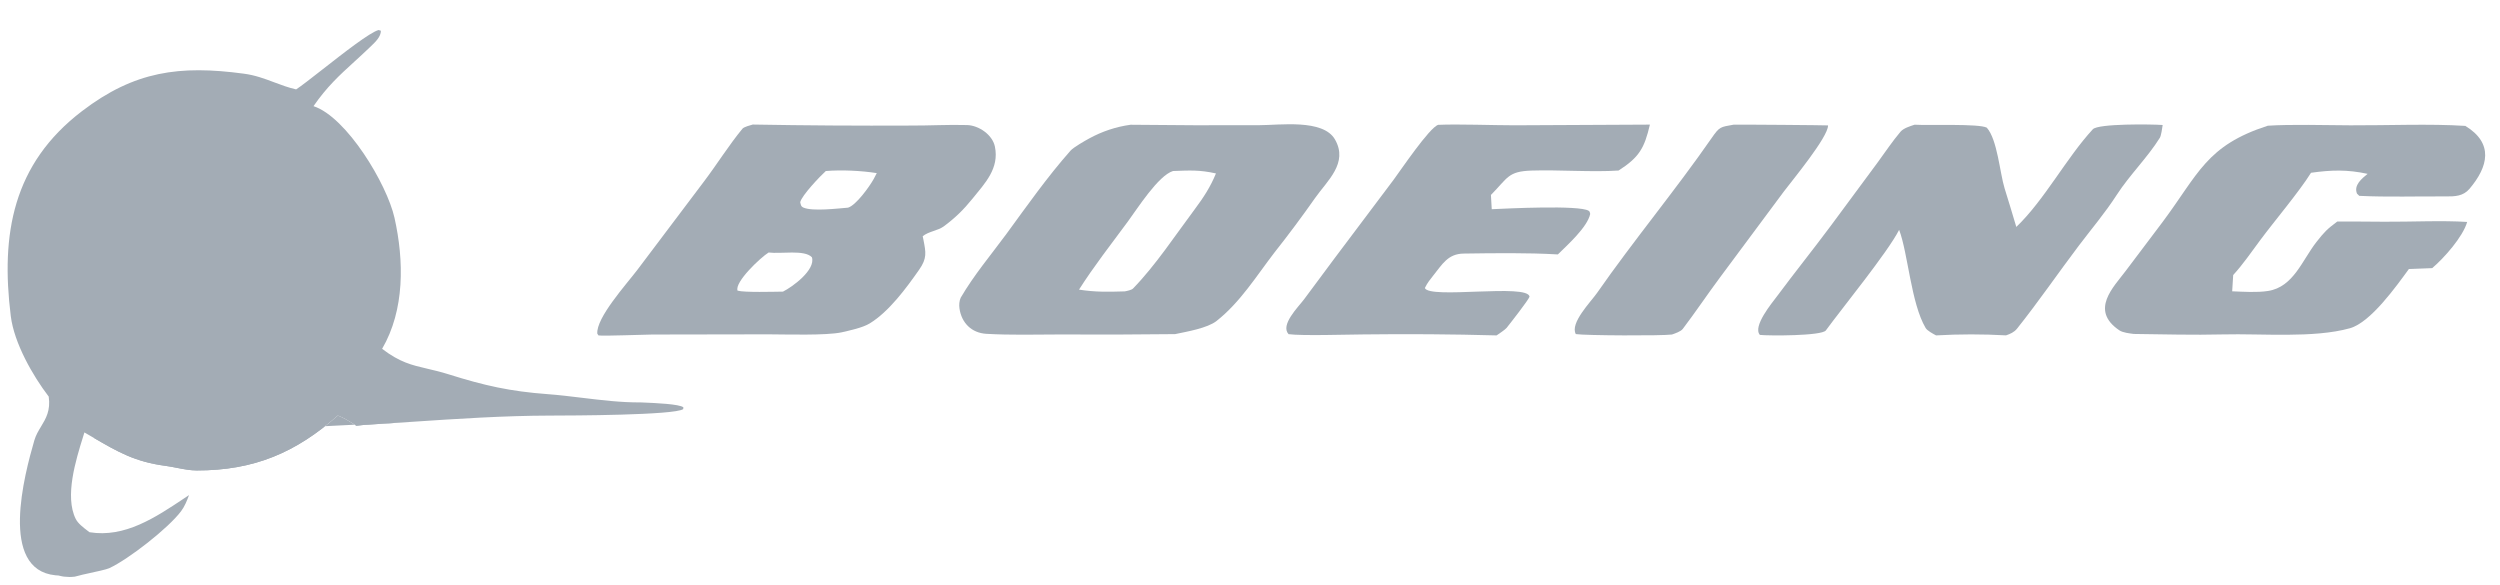
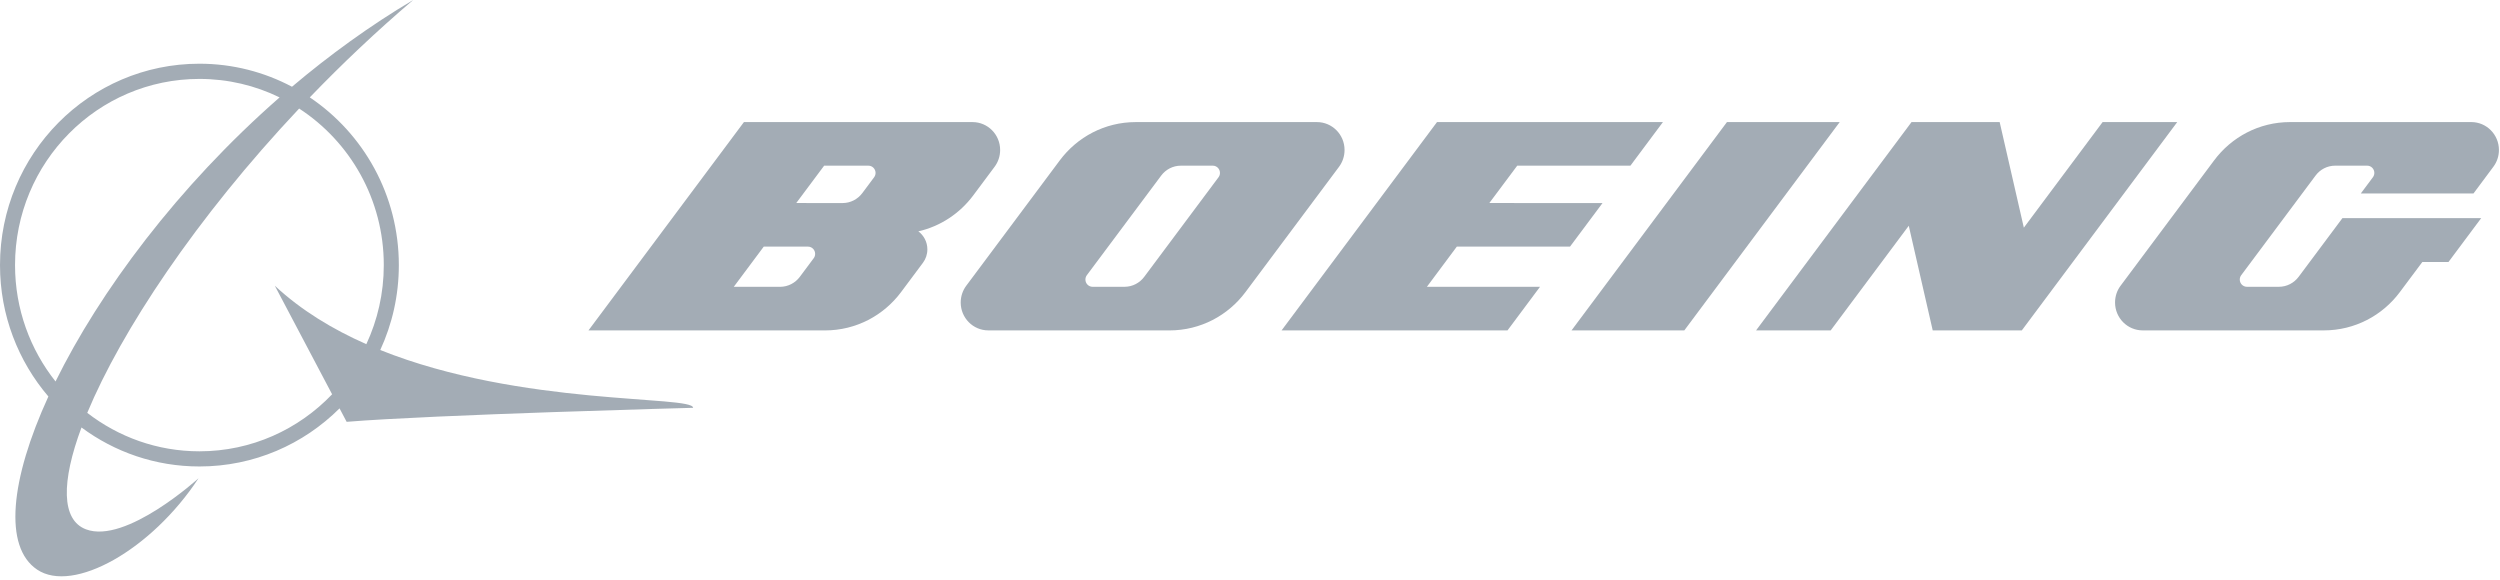
- <svg xmlns="http://www.w3.org/2000/svg" width="214" height="50" viewBox="0 0 214 50" fill="none">
-   <path d="M64.434 10.661C68.942 10.741 73.45 10.77 77.958 10.748C79.568 10.756 81.186 10.657 82.787 10.705C83.783 10.735 84.953 11.53 85.164 12.549C85.55 14.416 84.321 15.674 83.257 16.993C82.495 17.937 81.755 18.666 80.774 19.386C80.284 19.745 79.461 19.816 78.983 20.224C78.983 20.223 79.048 20.526 79.051 20.548C79.254 21.603 79.368 22.103 78.683 23.082C77.576 24.664 76.089 26.691 74.433 27.693C73.828 28.058 72.735 28.287 72.051 28.446C70.729 28.734 67.24 28.622 65.754 28.618L55.835 28.636C55.019 28.641 51.731 28.777 51.234 28.714L51.13 28.565C51.014 27.215 53.617 24.334 54.534 23.131L60.275 15.517C61.368 14.072 62.397 12.419 63.556 11.015C63.682 10.863 64.219 10.722 64.434 10.661ZM67.021 24.963C67.841 24.556 69.83 23.099 69.501 22.025C68.87 21.346 66.844 21.752 65.794 21.614C65.105 22.04 62.869 24.143 63.135 24.88C63.728 25.048 66.254 24.971 67.021 24.963ZM72.59 17.776C73.279 17.577 74.437 15.959 74.79 15.319C74.88 15.154 74.968 14.987 75.051 14.819C73.736 14.609 72.035 14.529 70.69 14.64C70.222 15.058 68.612 16.749 68.499 17.31C68.551 17.521 68.549 17.673 68.782 17.773C69.564 18.109 71.727 17.843 72.59 17.776Z" fill="#A3ACB5" />
-   <path d="M96.776 10.679C100.446 10.723 104.116 10.735 107.785 10.716C109.527 10.717 113.253 10.167 114.272 11.935C115.436 13.956 113.615 15.461 112.567 16.956C111.47 18.52 110.283 20.114 109.091 21.619C107.536 23.641 106.165 25.876 104.138 27.474C103.352 28.094 101.58 28.39 100.589 28.6C97.277 28.64 93.964 28.65 90.652 28.631C88.598 28.64 86.482 28.693 84.437 28.576C83.163 28.503 82.307 27.636 82.131 26.403C82.089 26.108 82.111 25.76 82.236 25.484C83.377 23.532 84.805 21.848 86.148 20.026C87.915 17.611 89.657 15.131 91.642 12.89C91.887 12.613 92.888 12.041 93.231 11.854C94.344 11.247 95.522 10.851 96.776 10.679ZM92.363 24.792C93.764 25.012 94.867 24.984 96.276 24.942C96.456 24.91 96.858 24.829 96.985 24.699C98.911 22.722 100.595 20.151 102.252 17.937C103.04 16.884 103.622 15.982 104.085 14.846C102.651 14.53 101.859 14.588 100.409 14.639C99.147 15.029 97.358 17.862 96.551 18.954C95.15 20.853 93.624 22.807 92.363 24.792Z" fill="#A3ACB5" />
-   <path d="M194.122 10.762C196.007 10.631 199.219 10.717 201.198 10.727C204.271 10.743 208.032 10.58 211.031 10.777C213.479 12.272 212.995 14.264 211.392 16.16C210.852 16.798 210.142 16.82 209.363 16.814C206.9 16.797 204.416 16.883 201.955 16.765C201.955 16.765 201.778 16.593 201.76 16.576C201.457 15.853 202.178 15.28 202.667 14.882C200.93 14.505 199.567 14.545 197.823 14.79C196.815 16.407 194.672 18.945 193.489 20.538C192.758 21.521 191.982 22.653 191.161 23.543L191.075 24.936C192.03 24.973 193.195 25.054 194.142 24.907C196.326 24.57 197.07 22.259 198.297 20.703C198.973 19.845 199.179 19.63 200.067 18.965C201.411 18.961 202.756 18.967 204.099 18.98C206.292 18.996 209.079 18.857 211.189 18.999C210.825 20.273 209.212 22.089 208.196 22.952C207.531 22.973 206.865 22.999 206.2 23.029C205.119 24.506 202.932 27.599 201.152 28.098C198.063 28.963 193.574 28.544 190.313 28.626C187.698 28.691 185.25 28.616 182.651 28.586C182.296 28.539 181.723 28.481 181.419 28.277C178.851 26.551 180.938 24.557 181.953 23.199L185.116 19.005C188.209 14.859 188.861 12.459 194.122 10.762Z" fill="#A3ACB5" />
-   <path d="M172.596 19.426C175.016 17.107 176.89 13.504 179.147 11.064C179.604 10.57 184.185 10.63 185.124 10.7C185.094 10.92 184.993 11.632 184.881 11.797C183.843 13.463 182.281 15.004 181.228 16.63C180.169 18.266 179.08 19.53 177.935 21.044C176.165 23.387 174.49 25.837 172.654 28.137C172.412 28.441 172.071 28.585 171.717 28.707C169.722 28.595 167.721 28.596 165.726 28.71C165.466 28.571 164.973 28.312 164.833 28.074C163.58 25.953 163.33 21.689 162.566 19.674C161.6 21.58 157.695 26.365 156.293 28.284C155.944 28.761 151.414 28.75 150.648 28.669C149.999 27.942 151.696 25.921 152.119 25.351C153.622 23.329 155.213 21.348 156.717 19.327L160.712 13.925C161.35 13.057 161.984 12.1 162.679 11.281C162.944 10.969 163.49 10.808 163.888 10.675C165.087 10.75 169.403 10.568 170.07 10.929C170.975 11.948 171.181 14.767 171.591 16.115C171.924 17.21 172.28 18.327 172.596 19.426Z" fill="#A3ACB5" />
-   <path d="M123.109 10.686C124.862 10.61 127.811 10.725 129.664 10.725L141.231 10.667C140.763 12.676 140.32 13.462 138.551 14.597C136.322 14.75 133.392 14.523 131.097 14.601C129.071 14.671 129.085 15.21 127.624 16.687L127.693 17.908C128.944 17.85 135.183 17.537 135.988 18.042C136.098 18.111 136.092 18.199 136.121 18.318C135.883 19.44 134.183 20.962 133.352 21.779C130.692 21.627 127.954 21.669 125.29 21.706C123.938 21.724 123.456 22.631 122.703 23.564C122.398 23.953 122.188 24.201 121.968 24.653C122.345 25.623 130.787 24.253 130.929 25.395C130.841 25.68 129.265 27.693 128.958 28.075C128.849 28.21 128.289 28.593 128.109 28.711C124.304 28.607 120.497 28.579 116.691 28.627C115.323 28.635 111.451 28.761 110.3 28.604C109.58 27.811 111.107 26.312 111.627 25.623L114.224 22.129L119.297 15.382C119.85 14.641 122.365 10.907 123.109 10.686Z" fill="#A3ACB5" />
-   <path d="M148.384 10.674C149.049 10.653 156.442 10.717 156.48 10.735C156.508 11.716 153.379 15.486 152.701 16.389L147.243 23.733C146.176 25.166 145.127 26.73 144.045 28.155C143.877 28.376 143.385 28.544 143.119 28.635C142.32 28.752 135.689 28.727 134.89 28.598C134.367 27.657 136.18 25.833 136.709 25.073C139.853 20.559 143.395 16.318 146.527 11.802C147.196 10.838 147.259 10.876 148.384 10.674Z" fill="#A3ACB5" />
-   <path fill-rule="evenodd" clip-rule="evenodd" d="M8.018 37.475C10.091 38.682 11.563 39.539 14.203 39.882C14.509 39.923 14.824 39.985 15.141 40.047C15.71 40.158 16.288 40.271 16.842 40.271C21.756 40.272 25.325 38.741 28.915 35.572C29.404 35.746 29.851 36.03 30.292 36.31C30.364 36.355 30.435 36.4 30.507 36.445C30.892 36.388 31.298 36.363 31.688 36.339C32.864 36.267 34.037 36.189 35.208 36.111" fill="#A3ACB5" />
-   <path fill-rule="evenodd" clip-rule="evenodd" d="M9.058 35.584C8.87 35.459 8.523 35.306 8.244 35.184C8.166 35.149 8.093 35.117 8.031 35.088C8.279 34.359 8.893 33.2 9.346 32.347C9.354 32.331 9.366 32.308 9.375 32.292C9.384 32.275 9.393 32.258 9.402 32.241C9.46 32.132 9.514 32.029 9.564 31.933C11.794 27.712 14.356 23.674 17.226 19.859C17.855 19.031 18.581 18.16 19.297 17.302C19.729 16.783 20.158 16.269 20.558 15.773L20.688 15.612C20.865 15.392 21.043 15.171 21.222 14.951C22.473 13.407 23.765 11.861 25.21 10.522C25.258 10.524 25.306 10.529 25.354 10.535C26.439 10.68 28.541 13.157 29.251 14.073C32.029 17.659 32.575 21.627 32.031 25.952C31.415 30.839 29.216 29.028 27.26 27.417C26.427 26.731 25.638 26.081 25.034 26.001C24.593 26.801 25.598 28.521 26.526 30.108C27.181 31.229 27.798 32.284 27.836 32.9C27.971 35.082 22.61 37.407 20.892 37.64C16.328 38.425 12.865 38.113 9.058 35.584ZM6.878 29.631C6.799 29.786 6.726 29.928 6.658 30.062C6.261 30.836 6.006 31.333 5.627 32.295C5.299 31.716 4.954 31.185 4.619 30.667C3.571 29.049 2.613 27.572 2.536 25.239C2.371 21.824 2.282 19.61 3.953 16.541C6.819 11.276 10.156 8.717 16.185 8.29C17.488 8.134 22.483 8.31 23.079 9.547C23.066 9.943 22.37 10.52 21.871 10.934C21.741 11.042 21.625 11.138 21.537 11.218C20.837 11.862 20.154 12.524 19.489 13.203C15.602 17.15 12.105 21.462 9.043 26.078C8.655 26.662 8.286 27.291 7.912 27.927C7.575 28.499 7.236 29.077 6.878 29.631Z" fill="#A3ACB5" />
-   <path fill-rule="evenodd" clip-rule="evenodd" d="M27.836 32.9C27.798 32.284 27.181 31.229 26.526 30.108C25.598 28.521 24.593 26.801 25.034 26.001C25.638 26.081 26.427 26.731 27.26 27.417C29.216 29.028 31.415 30.839 32.031 25.952C32.575 21.627 32.029 17.659 29.251 14.073C28.541 13.157 26.439 10.68 25.354 10.535C25.306 10.529 25.258 10.524 25.21 10.522C23.765 11.861 22.473 13.407 21.222 14.951C21.043 15.171 20.865 15.392 20.688 15.612L20.558 15.773C20.158 16.269 19.729 16.783 19.297 17.302C18.581 18.16 17.855 19.031 17.226 19.859C14.356 23.674 11.794 27.712 9.564 31.933C9.514 32.029 9.46 32.132 9.402 32.241C9.393 32.258 9.384 32.275 9.375 32.292C9.365 32.31 9.355 32.328 9.346 32.347C8.893 33.2 8.279 34.359 8.031 35.088C8.093 35.117 8.166 35.149 8.244 35.184C8.523 35.306 8.87 35.459 9.058 35.584C12.865 38.113 16.328 38.425 20.892 37.64C22.61 37.407 27.971 35.082 27.836 32.9Z" fill="#A3ACB5" />
-   <path fill-rule="evenodd" clip-rule="evenodd" d="M8.244 35.184C8.523 35.306 8.87 35.459 9.058 35.584C12.865 38.113 16.328 38.425 20.892 37.64C22.61 37.407 27.971 35.082 27.836 32.9C27.798 32.284 27.181 31.229 26.526 30.108C25.598 28.521 24.593 26.801 25.034 26.001C25.638 26.081 26.427 26.731 27.26 27.417C29.216 29.028 31.415 30.839 32.031 25.952C32.575 21.627 32.029 17.659 29.251 14.073C28.541 13.157 26.439 10.68 25.354 10.535C25.306 10.529 25.258 10.524 25.21 10.522C23.765 11.861 22.473 13.407 21.222 14.951C21.043 15.171 20.865 15.392 20.688 15.612L20.558 15.773C20.158 16.269 19.729 16.783 19.297 17.302C18.581 18.16 17.855 19.031 17.226 19.859C14.356 23.674 11.794 27.712 9.564 31.933C9.514 32.029 9.46 32.132 9.402 32.241L9.375 32.292L9.346 32.347C8.893 33.2 8.279 34.359 8.031 35.088C8.093 35.117 8.166 35.149 8.244 35.184ZM6.658 30.062C6.726 29.928 6.799 29.786 6.878 29.631C7.236 29.077 7.575 28.499 7.912 27.927C8.286 27.291 8.655 26.662 9.043 26.078C12.105 21.462 15.602 17.15 19.489 13.203C20.154 12.524 20.837 11.862 21.537 11.218C21.625 11.138 21.741 11.042 21.871 10.934C22.37 10.52 23.066 9.943 23.079 9.547C22.483 8.31 17.488 8.134 16.185 8.29C10.156 8.717 6.819 11.276 3.953 16.541C2.282 19.61 2.371 21.824 2.536 25.239C2.613 27.572 3.571 29.049 4.619 30.667C4.954 31.185 5.299 31.716 5.627 32.295C6.006 31.333 6.261 30.836 6.658 30.062Z" fill="#A3ACB5" />
-   <path fill-rule="evenodd" clip-rule="evenodd" d="M8.244 35.184C8.523 35.306 8.87 35.459 9.058 35.584C12.865 38.113 16.328 38.425 20.892 37.64C22.61 37.407 27.971 35.082 27.836 32.9C27.798 32.284 27.181 31.229 26.526 30.108C25.598 28.521 24.593 26.801 25.034 26.001C25.638 26.081 26.427 26.731 27.26 27.417C29.216 29.028 31.415 30.839 32.031 25.952C32.575 21.627 32.029 17.659 29.251 14.073C28.541 13.157 26.439 10.68 25.354 10.535C25.306 10.529 25.258 10.524 25.21 10.522C23.765 11.861 22.473 13.407 21.222 14.951C21.043 15.171 20.865 15.392 20.688 15.612L20.558 15.773C20.158 16.269 19.729 16.783 19.297 17.302C18.581 18.16 17.855 19.031 17.226 19.859C14.356 23.674 11.794 27.712 9.564 31.933C9.514 32.029 9.46 32.132 9.402 32.241L9.375 32.292L9.346 32.347C8.893 33.2 8.279 34.359 8.031 35.088C8.093 35.117 8.166 35.149 8.244 35.184ZM6.658 30.062C6.726 29.928 6.799 29.786 6.878 29.631C7.236 29.077 7.575 28.499 7.912 27.927C8.286 27.291 8.655 26.662 9.043 26.078C12.105 21.462 15.602 17.15 19.489 13.203C20.154 12.524 20.837 11.862 21.537 11.218C21.625 11.138 21.741 11.042 21.871 10.934C22.37 10.52 23.066 9.943 23.079 9.547C22.483 8.31 17.488 8.134 16.185 8.29C10.156 8.717 6.819 11.276 3.953 16.541C2.282 19.61 2.371 21.824 2.536 25.239C2.613 27.572 3.571 29.049 4.619 30.667C4.954 31.185 5.299 31.716 5.627 32.295C6.006 31.333 6.261 30.836 6.658 30.062Z" fill="#A3ACB5" />
-   <path fill-rule="evenodd" clip-rule="evenodd" d="M8.244 35.184C8.523 35.306 8.87 35.459 9.058 35.584C12.865 38.113 16.328 38.425 20.892 37.64C22.61 37.407 27.971 35.082 27.836 32.9C27.798 32.284 27.181 31.229 26.526 30.108C25.598 28.521 24.593 26.801 25.034 26.001C25.638 26.081 26.427 26.731 27.26 27.417C29.216 29.028 31.415 30.839 32.031 25.952C32.575 21.627 32.029 17.659 29.251 14.073C28.541 13.157 26.439 10.68 25.354 10.535C25.306 10.529 25.258 10.524 25.21 10.522C23.765 11.861 22.473 13.407 21.222 14.951C21.043 15.171 20.865 15.392 20.688 15.612L20.558 15.773C20.158 16.269 19.729 16.783 19.297 17.302C18.581 18.16 17.855 19.031 17.226 19.859C14.356 23.674 11.794 27.712 9.564 31.933C9.514 32.029 9.46 32.132 9.402 32.241L9.375 32.292L9.346 32.347C8.893 33.2 8.279 34.359 8.031 35.088C8.093 35.117 8.166 35.149 8.244 35.184ZM6.658 30.062C6.726 29.928 6.799 29.786 6.878 29.631C7.236 29.077 7.575 28.499 7.912 27.927C8.286 27.291 8.655 26.662 9.043 26.078C12.105 21.462 15.602 17.15 19.489 13.203C20.154 12.524 20.837 11.862 21.537 11.218C21.625 11.138 21.741 11.042 21.871 10.934C22.37 10.52 23.066 9.943 23.079 9.547C22.483 8.31 17.488 8.134 16.185 8.29C10.156 8.717 6.819 11.276 3.953 16.541C2.282 19.61 2.371 21.824 2.536 25.239C2.613 27.572 3.571 29.049 4.619 30.667C4.954 31.185 5.299 31.716 5.627 32.295C6.006 31.333 6.261 30.836 6.658 30.062Z" fill="#A3ACB5" />
-   <path fill-rule="evenodd" clip-rule="evenodd" d="M8.244 35.184C8.523 35.306 8.87 35.459 9.058 35.584C12.865 38.113 16.328 38.425 20.892 37.64C22.61 37.407 27.971 35.082 27.836 32.9C27.798 32.284 27.181 31.229 26.526 30.108C25.598 28.521 24.593 26.801 25.034 26.001C25.638 26.081 26.427 26.731 27.26 27.417C29.216 29.028 31.415 30.839 32.031 25.952C32.575 21.627 32.029 17.659 29.251 14.073C28.541 13.157 26.439 10.68 25.354 10.535C25.306 10.529 25.258 10.524 25.21 10.522C23.765 11.861 22.473 13.407 21.222 14.951C21.043 15.171 20.865 15.392 20.688 15.612L20.558 15.773C20.158 16.269 19.729 16.783 19.297 17.302C18.581 18.16 17.855 19.031 17.226 19.859C14.356 23.674 11.794 27.712 9.564 31.933C9.514 32.029 9.46 32.132 9.402 32.241L9.375 32.292L9.346 32.347C8.893 33.2 8.279 34.359 8.031 35.088C8.093 35.117 8.166 35.149 8.244 35.184ZM6.658 30.062C6.726 29.928 6.799 29.786 6.878 29.631C7.236 29.077 7.575 28.499 7.912 27.927C8.286 27.291 8.655 26.662 9.043 26.078C12.105 21.462 15.602 17.15 19.489 13.203C20.154 12.524 20.837 11.862 21.537 11.218C21.625 11.138 21.741 11.042 21.871 10.934C22.37 10.52 23.066 9.943 23.079 9.547C22.483 8.31 17.488 8.134 16.185 8.29C10.156 8.717 6.819 11.276 3.953 16.541C2.282 19.61 2.371 21.824 2.536 25.239C2.613 27.572 3.571 29.049 4.619 30.667C4.954 31.185 5.299 31.716 5.627 32.295C6.006 31.333 6.261 30.836 6.658 30.062Z" fill="#A3ACB5" />
-   <path d="M14.203 39.882C11.563 39.539 10.091 38.682 8.018 37.475C7.764 37.327 7.501 37.174 7.226 37.016C7.193 37.123 7.159 37.234 7.123 37.348C6.487 39.392 5.523 42.493 6.482 44.419C6.676 44.809 7.128 45.152 7.508 45.441C7.56 45.48 7.613 45.52 7.661 45.558C10.683 46.05 13.301 44.302 15.792 42.639C15.922 42.552 16.052 42.466 16.181 42.38C16 42.866 15.815 43.34 15.501 43.759C14.421 45.204 11.002 47.878 9.338 48.643C9.114 48.745 8.227 48.938 7.569 49.081C7.162 49.17 6.842 49.239 6.822 49.256C6.71 49.288 6.493 49.344 6.397 49.362C6.273 49.385 5.956 49.39 5.956 49.39L5.505 49.362C5.404 49.362 4.997 49.262 4.997 49.262C4.925 49.258 4.842 49.255 4.748 49.245C-0.108 48.773 2.101 40.601 2.938 37.699C3.068 37.251 3.291 36.882 3.514 36.512C3.927 35.828 4.342 35.141 4.17 33.947C2.804 32.165 1.209 29.367 0.923 27.061C0.053 20.045 1.09 14.037 7.023 9.51C11.508 6.086 15.371 5.567 20.86 6.305C21.833 6.431 22.646 6.736 23.461 7.042C24.066 7.27 24.673 7.498 25.348 7.653C25.773 7.377 26.615 6.718 27.582 5.963C29.413 4.53 31.69 2.75 32.413 2.569L32.606 2.634C32.601 3.142 32.155 3.57 31.775 3.936L31.721 3.988C31.22 4.471 30.755 4.896 30.314 5.298C29.05 6.451 27.983 7.425 26.836 9.087C29.672 10.013 33.124 15.761 33.769 18.645C34.59 22.319 34.654 26.525 32.709 29.859C34.217 31.013 35.247 31.252 36.568 31.559C37.12 31.688 37.722 31.827 38.431 32.051C41.483 33.011 43.667 33.5 46.867 33.738C47.832 33.81 48.819 33.93 49.813 34.05C51.486 34.253 53.183 34.459 54.846 34.446C54.916 34.449 55.011 34.453 55.125 34.458C56.037 34.496 58.179 34.585 58.498 34.868L58.483 35.019C57.754 35.549 48.769 35.57 47.171 35.574L47.094 35.574C43.115 35.584 39.168 35.847 35.208 36.111C34.037 36.189 32.864 36.267 31.688 36.339C31.298 36.363 30.892 36.388 30.507 36.445C30.435 36.4 30.364 36.355 30.292 36.31C29.851 36.03 29.404 35.746 28.915 35.572C25.325 38.741 21.756 40.272 16.842 40.271C16.288 40.271 15.71 40.158 15.141 40.047C14.824 39.985 14.509 39.923 14.203 39.882ZM9.058 35.584C8.87 35.459 8.523 35.306 8.244 35.184C8.166 35.149 8.093 35.117 8.031 35.088C8.279 34.359 8.893 33.2 9.346 32.347L9.375 32.292L9.402 32.241C9.46 32.132 9.514 32.029 9.564 31.933C11.794 27.712 14.356 23.674 17.226 19.859C17.855 19.031 18.581 18.16 19.297 17.302C19.729 16.783 20.158 16.269 20.558 15.773L20.688 15.612C20.865 15.392 21.043 15.171 21.222 14.951C22.473 13.407 23.765 11.861 25.21 10.522C25.258 10.524 25.306 10.529 25.354 10.535C26.439 10.68 28.541 13.157 29.251 14.073C32.029 17.659 32.575 21.627 32.031 25.952C31.415 30.839 29.216 29.028 27.26 27.417C26.427 26.731 25.638 26.081 25.034 26.001C24.593 26.801 25.598 28.521 26.526 30.108C27.181 31.229 27.798 32.284 27.836 32.9C27.971 35.082 22.61 37.407 20.892 37.64C16.328 38.425 12.865 38.113 9.058 35.584ZM6.878 29.631C6.799 29.786 6.726 29.928 6.658 30.062C6.261 30.836 6.006 31.333 5.627 32.295C5.299 31.716 4.954 31.185 4.619 30.667C3.571 29.049 2.613 27.572 2.536 25.239C2.371 21.824 2.282 19.61 3.953 16.541C6.819 11.276 10.156 8.717 16.185 8.29C17.488 8.134 22.483 8.31 23.079 9.547C23.066 9.943 22.37 10.52 21.871 10.934C21.741 11.042 21.625 11.138 21.537 11.218C20.837 11.862 20.154 12.524 19.489 13.203C15.602 17.15 12.105 21.462 9.043 26.078C8.655 26.662 8.286 27.291 7.912 27.927C7.575 28.499 7.236 29.077 6.878 29.631Z" fill="#A3ACB5" />
+ <svg xmlns="http://www.w3.org/2000/svg" width="194" height="45" viewBox="0 0 194 45" fill="none">
+   <path d="M21.325 22.171L25.772 30.597C23.17 33.321 19.519 35.022 15.476 35.022C12.199 35.022 9.183 33.903 6.771 32.037C9.408 25.699 15.202 16.926 23.214 8.423C27.165 10.995 29.782 15.472 29.782 20.573C29.782 22.767 29.295 24.844 28.428 26.707C25.813 25.555 23.369 24.076 21.325 22.171ZM4.31 29.602C2.345 27.126 1.167 23.987 1.167 20.573C1.167 12.593 7.574 6.124 15.476 6.124C17.705 6.124 19.815 6.639 21.697 7.558C13.781 14.482 7.723 22.663 4.31 29.602ZM29.508 27.161C30.432 25.16 30.95 22.926 30.95 20.573C30.95 15.14 28.204 10.357 24.04 7.556C26.521 4.979 29.202 2.435 32.062 0C28.714 1.988 25.569 4.271 22.659 6.731C20.512 5.593 18.069 4.944 15.476 4.944C6.928 4.944 0 11.941 0 20.573C0 24.471 1.417 28.031 3.754 30.768C0.79 37.237 0.269 42.443 2.881 44.201C5.677 46.083 11.758 42.672 15.407 37.112C15.407 37.112 9.763 42.253 6.666 41.074C4.753 40.344 4.749 37.397 6.323 33.172C8.886 35.073 12.05 36.198 15.476 36.198C19.714 36.198 23.554 34.476 26.349 31.69L26.899 32.734C33.644 32.179 53.786 31.646 53.786 31.646C53.786 30.665 40.447 31.55 29.508 27.161Z" fill="#A3ACB5" />
+   <path d="M121.833 19.138L124.356 15.757L115.572 15.755L117.737 12.856H126.52L129.043 9.474H111.511L99.451 25.638H116.983L119.504 22.257H110.726L113.049 19.138H121.833Z" fill="#A3ACB5" />
+   <path d="M134.011 9.474L121.951 25.638H130.703L142.761 9.474H134.011Z" fill="#A3ACB5" />
+   <path d="M163.162 9.474L157.05 17.667L155.174 9.474H148.334L136.271 25.638H142.062L148.12 17.519L149.979 25.638H156.893L168.953 9.474H163.162Z" fill="#A3ACB5" />
+   <path d="M191.773 9.473L177.711 9.473C175.301 9.473 173.166 10.638 171.819 12.442L164.557 22.174C164.286 22.533 164.128 22.987 164.128 23.473C164.128 24.669 165.086 25.638 166.27 25.638H180.332C182.738 25.638 184.881 24.475 186.225 22.671L187.972 20.332H190.001L192.541 16.927H181.772L178.37 21.486C178.02 21.952 177.466 22.255 176.84 22.255H174.364C174.055 22.255 173.806 22.004 173.806 21.693C173.806 21.566 173.848 21.448 173.918 21.356L179.688 13.625C180.035 13.156 180.589 12.855 181.215 12.855H183.693C184.001 12.855 184.249 13.108 184.249 13.417C184.249 13.543 184.206 13.661 184.137 13.755L183.2 15.011H191.944L193.486 12.94C193.757 12.578 193.917 12.128 193.917 11.638C193.917 10.444 192.956 9.473 191.773 9.473Z" fill="#A3ACB5" />
+   <path d="M94.558 13.755L88.789 21.486C88.441 21.952 87.886 22.255 87.261 22.255H84.783C84.478 22.255 84.228 22.004 84.228 21.695C84.228 21.566 84.27 21.449 84.338 21.356L90.108 13.626C90.457 13.159 91.011 12.856 91.636 12.856H94.114C94.42 12.856 94.669 13.108 94.669 13.418C94.669 13.543 94.629 13.661 94.558 13.755ZM104.337 11.638C104.337 10.444 103.378 9.474 102.194 9.474H88.135C85.726 9.474 83.589 10.638 82.242 12.442L74.98 22.174C74.711 22.535 74.551 22.987 74.551 23.474C74.551 24.67 75.509 25.638 76.692 25.638L90.752 25.64C93.16 25.64 95.3 24.475 96.646 22.671L103.91 12.942C104.179 12.579 104.337 12.128 104.337 11.638Z" fill="#A3ACB5" />
+   <path d="M67.832 13.755L66.912 14.989C66.562 15.454 66.009 15.757 65.384 15.757L61.79 15.755L63.954 12.856H67.388C67.695 12.856 67.944 13.108 67.944 13.418C67.944 13.543 67.901 13.661 67.832 13.755ZM63.144 20.037L62.062 21.488C61.713 21.952 61.158 22.257 60.533 22.257H56.941L59.267 19.138H62.7C63.007 19.138 63.255 19.391 63.255 19.698C63.255 19.827 63.215 19.945 63.144 20.037ZM71.264 17.953C72.989 17.559 74.485 16.552 75.517 15.173L77.181 12.942C77.451 12.579 77.611 12.128 77.611 11.638C77.611 10.444 76.651 9.474 75.468 9.474H66.477H57.729L45.667 25.638H54.261L64.024 25.64C66.434 25.64 68.572 24.475 69.92 22.671L71.621 20.391C71.837 20.103 71.964 19.739 71.964 19.35C71.964 18.777 71.688 18.268 71.264 17.953Z" fill="#A3ACB5" />
</svg>
